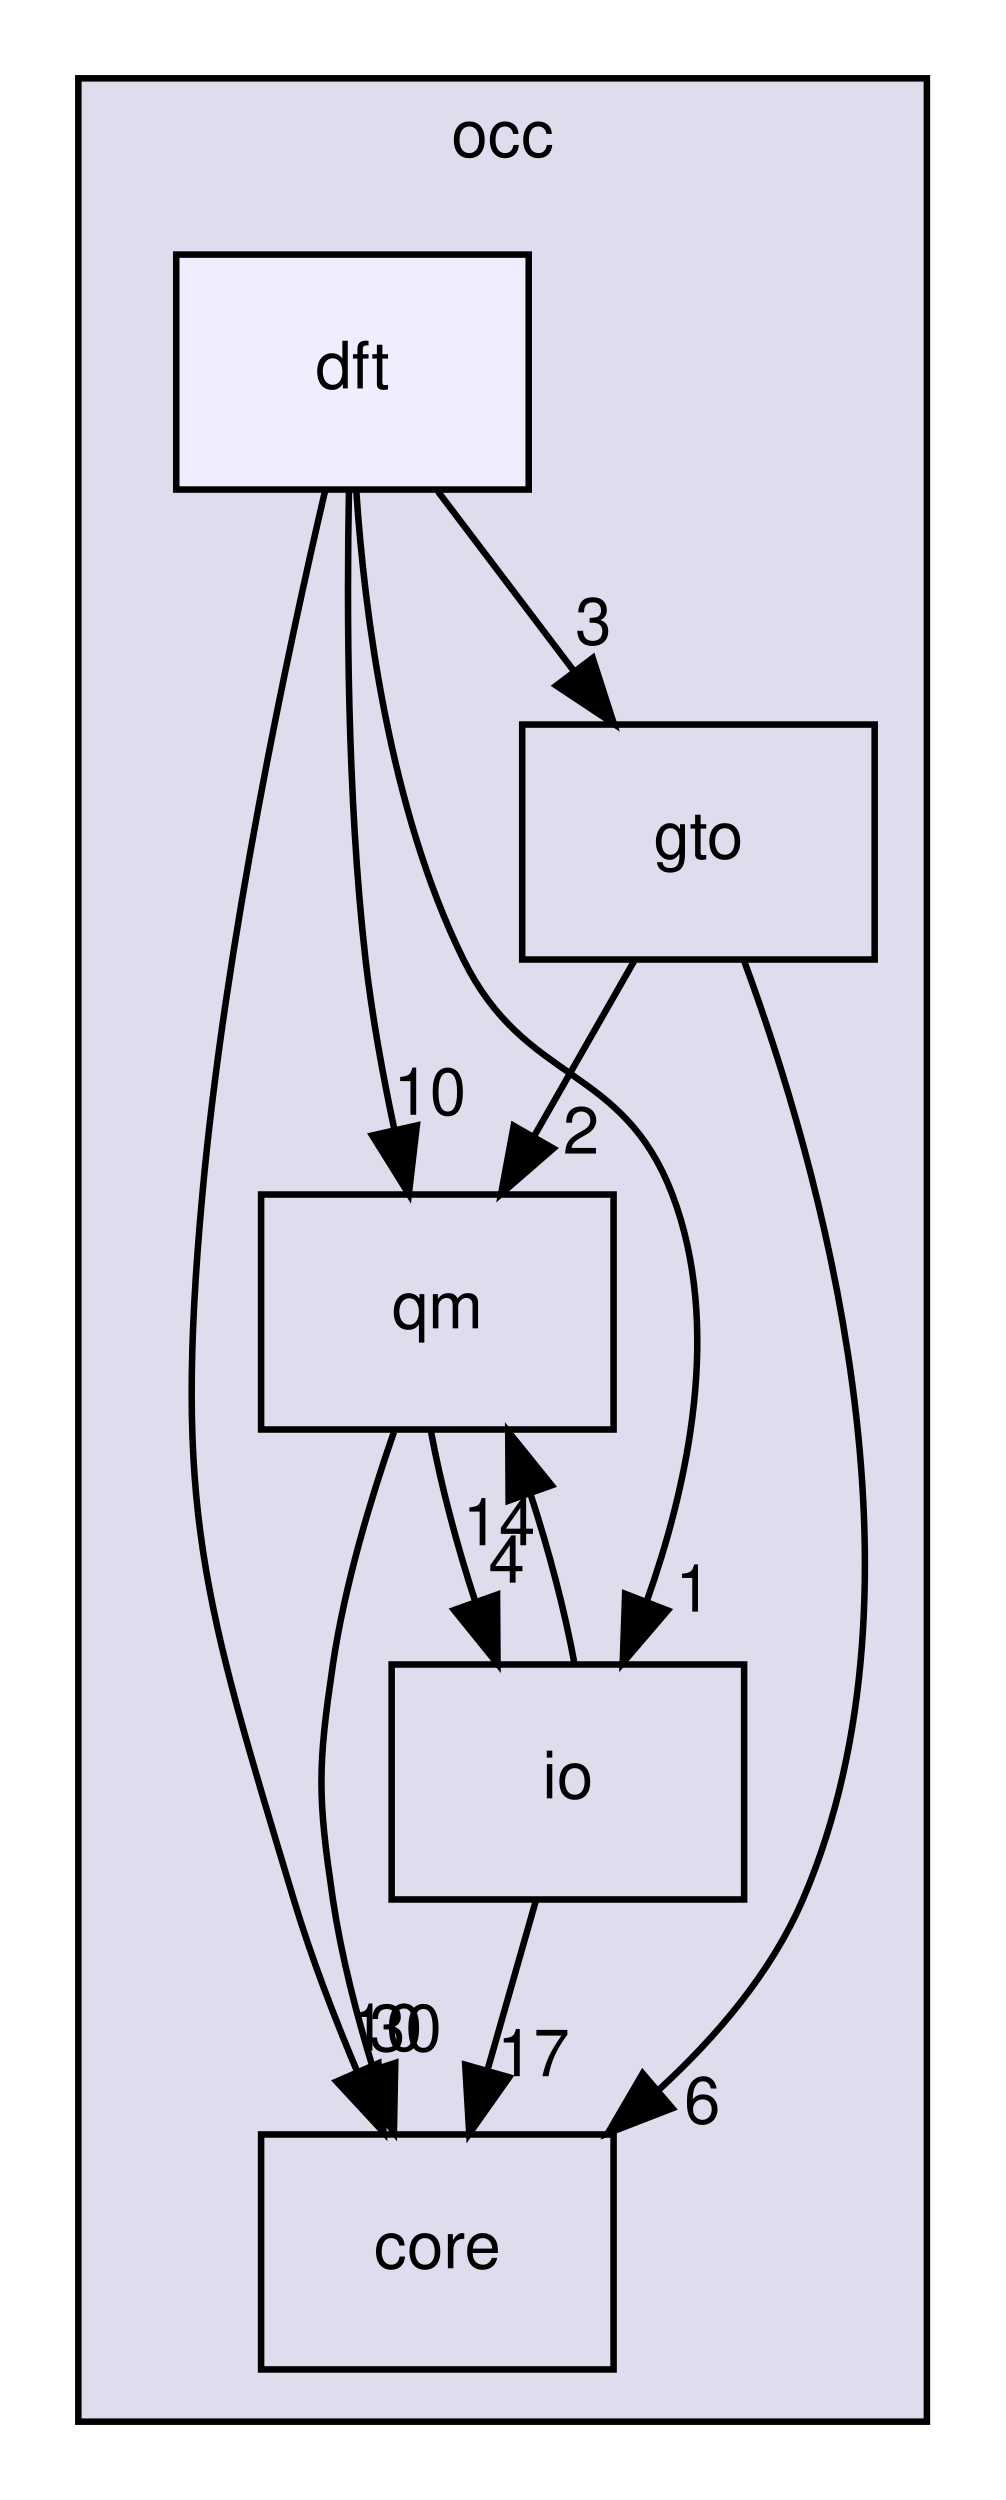
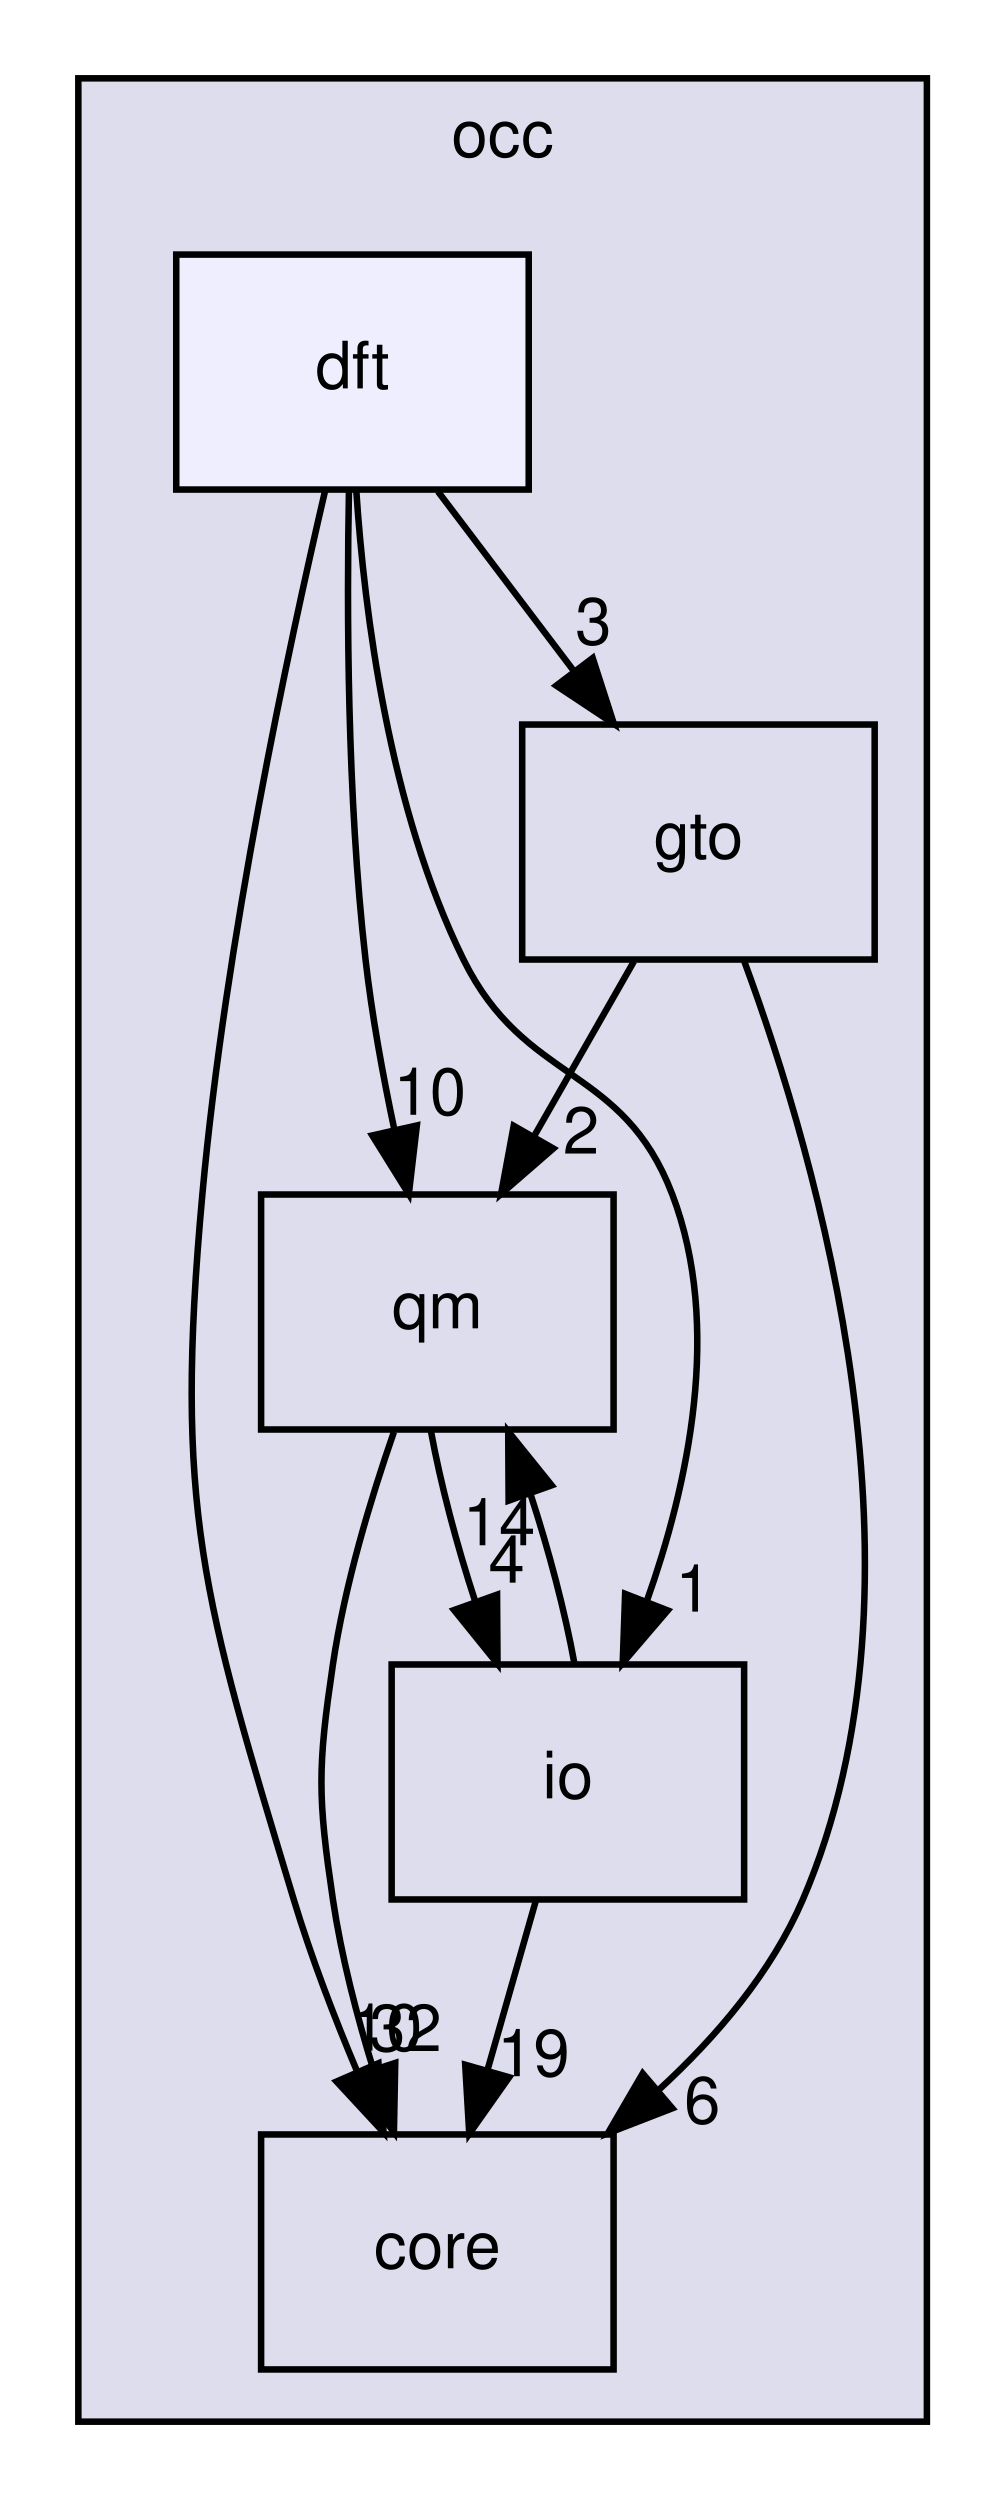
<svg xmlns="http://www.w3.org/2000/svg" xmlns:xlink="http://www.w3.org/1999/xlink" width="154pt" height="383pt" viewBox="0.00 0.00 154.00 383.00">
  <g id="graph0" class="graph" transform="scale(1 1) rotate(0) translate(4 379)">
    <g id="clust1" class="cluster">
      <g id="a_clust1">
        <a xlink:href="dir_8b7861ad11e4db9a5e6a6da237b17e56.html" target="_top" xlink:title="occ">
          <polygon fill="#ddddee" stroke="black" points="8,-8 8,-367 138,-367 138,-8 8,-8" />
          <text text-anchor="middle" x="73" y="-355" font-family="Helvetica,sans-Serif" font-size="10.00">occ</text>
        </a>
      </g>
    </g>
    <g id="node1" class="node">
      <g id="a_node1">
        <a xlink:href="dir_737cf82dfc93877bbe50a83dfe5e1c2d.html" target="_top" xlink:title="qm">
          <polygon fill="none" stroke="black" points="90,-196 36,-196 36,-160 90,-160 90,-196" />
          <text text-anchor="middle" x="63" y="-175.5" font-family="Helvetica,sans-Serif" font-size="10.00">qm</text>
        </a>
      </g>
    </g>
    <g id="node2" class="node">
      <g id="a_node2">
        <a xlink:href="dir_a9a9bd00ca35510371062c24de1517b5.html" target="_top" xlink:title="core">
          <polygon fill="none" stroke="black" points="90,-52 36,-52 36,-16 90,-16 90,-52" />
          <text text-anchor="middle" x="63" y="-31.5" font-family="Helvetica,sans-Serif" font-size="10.00">core</text>
        </a>
      </g>
    </g>
    <g id="edge1" class="edge">
      <path fill="none" stroke="black" d="M56.35,-159.63C52.8,-149.42 48.8,-136.17 47,-124 44.66,-108.17 44.66,-103.83 47,-88 48.28,-79.35 50.67,-70.15 53.22,-61.89" />
      <polygon fill="black" stroke="black" points="56.55,-62.96 56.35,-52.37 49.9,-60.78 56.55,-62.96" />
      <g id="a_edge1-headlabel">
-         <a xlink:href="dir_000004_000003.html" target="_top" xlink:title="30">
-           <text text-anchor="middle" x="58.12" y="-64.77" font-family="Helvetica,sans-Serif" font-size="10.00">30</text>
+         <a xlink:href="dir_000004_000003.html" target="_top" xlink:title="32">
+           <text text-anchor="middle" x="58.12" y="-64.77" font-family="Helvetica,sans-Serif" font-size="10.00">32</text>
        </a>
      </g>
    </g>
    <g id="node4" class="node">
      <g id="a_node4">
        <a xlink:href="dir_eb006ca087d4b4837f6db1ad7c4b10da.html" target="_top" xlink:title="io">
          <polygon fill="none" stroke="black" points="110,-124 56,-124 56,-88 110,-88 110,-124" />
          <text text-anchor="middle" x="83" y="-103.5" font-family="Helvetica,sans-Serif" font-size="10.00">io</text>
        </a>
      </g>
    </g>
    <g id="edge2" class="edge">
      <path fill="none" stroke="black" d="M62.03,-159.7C63.47,-151.81 65.97,-142.3 68.84,-133.55" />
      <polygon fill="black" stroke="black" points="72.15,-134.7 72.22,-124.1 65.56,-132.34 72.15,-134.7" />
      <g id="a_edge2-headlabel">
        <a xlink:href="dir_000004_000011.html" target="_top" xlink:title="4">
          <text text-anchor="middle" x="73.61" y="-136.54" font-family="Helvetica,sans-Serif" font-size="10.00">4</text>
        </a>
      </g>
    </g>
    <g id="node3" class="node">
      <g id="a_node3">
        <a xlink:href="dir_cfc5afc38a17fd298438dc647b813568.html" target="_top" xlink:title="gto">
          <polygon fill="none" stroke="black" points="130,-268 76,-268 76,-232 130,-232 130,-268" />
          <text text-anchor="middle" x="103" y="-247.5" font-family="Helvetica,sans-Serif" font-size="10.00">gto</text>
        </a>
      </g>
    </g>
    <g id="edge3" class="edge">
      <path fill="none" stroke="black" d="M93.11,-231.7C88.51,-223.64 82.94,-213.89 77.85,-204.98" />
      <polygon fill="black" stroke="black" points="80.77,-203.05 72.77,-196.1 74.7,-206.52 80.77,-203.05" />
      <g id="a_edge3-headlabel">
        <a xlink:href="dir_000009_000004.html" target="_top" xlink:title="2">
          <text text-anchor="middle" x="85.02" y="-202.26" font-family="Helvetica,sans-Serif" font-size="10.00">2</text>
        </a>
      </g>
    </g>
    <g id="edge4" class="edge">
      <path fill="none" stroke="black" d="M110.03,-231.71C121.27,-201.28 139.99,-136.76 119,-88 114.21,-76.87 105.81,-66.99 96.95,-58.86" />
      <polygon fill="black" stroke="black" points="99,-56.01 89.12,-52.18 94.46,-61.34 99,-56.01" />
      <g id="a_edge4-headlabel">
        <a xlink:href="dir_000009_000003.html" target="_top" xlink:title="6">
          <text text-anchor="middle" x="103.58" y="-53.69" font-family="Helvetica,sans-Serif" font-size="10.00">6</text>
        </a>
      </g>
    </g>
    <g id="edge5" class="edge">
      <path fill="none" stroke="black" d="M84.01,-124.1C82.59,-131.96 80.1,-141.46 77.23,-150.23" />
      <polygon fill="black" stroke="black" points="73.92,-149.1 73.86,-159.7 80.51,-151.45 73.92,-149.1" />
      <g id="a_edge5-headlabel">
        <a xlink:href="dir_000011_000004.html" target="_top" xlink:title="14">
          <text text-anchor="middle" x="72.45" y="-142.26" font-family="Helvetica,sans-Serif" font-size="10.00">14</text>
        </a>
      </g>
    </g>
    <g id="edge6" class="edge">
      <path fill="none" stroke="black" d="M78.06,-87.7C75.83,-79.9 73.15,-70.51 70.67,-61.83" />
      <polygon fill="black" stroke="black" points="74,-60.76 67.89,-52.1 67.27,-62.68 74,-60.76" />
      <g id="a_edge6-headlabel">
-         <a xlink:href="dir_000011_000003.html" target="_top" xlink:title="17">
-           <text text-anchor="middle" x="77.72" y="-60.93" font-family="Helvetica,sans-Serif" font-size="10.00">17</text>
+         <a xlink:href="dir_000011_000003.html" target="_top" xlink:title="19">
+           <text text-anchor="middle" x="77.72" y="-60.93" font-family="Helvetica,sans-Serif" font-size="10.00">19</text>
        </a>
      </g>
    </g>
    <g id="node5" class="node">
      <g id="a_node5">
        <a xlink:href="dir_7ab1db0ec535273aaa16e13087447790.html" target="_top" xlink:title="dft">
          <polygon fill="#eeeeff" stroke="black" points="77,-340 23,-340 23,-304 77,-304 77,-340" />
          <text text-anchor="middle" x="50" y="-319.5" font-family="Helvetica,sans-Serif" font-size="10.00">dft</text>
        </a>
      </g>
    </g>
    <g id="edge7" class="edge">
      <path fill="none" stroke="black" d="M49.46,-303.88C49.12,-285.91 49.16,-256.88 52,-232 52.97,-223.47 54.65,-214.27 56.41,-205.97" />
      <polygon fill="black" stroke="black" points="59.86,-206.58 58.63,-196.06 53.03,-205.05 59.86,-206.58" />
      <g id="a_edge7-headlabel">
        <a xlink:href="dir_000007_000004.html" target="_top" xlink:title="10">
          <text text-anchor="middle" x="61.85" y="-208.21" font-family="Helvetica,sans-Serif" font-size="10.00">10</text>
        </a>
      </g>
    </g>
    <g id="edge8" class="edge">
      <path fill="none" stroke="black" d="M45.79,-303.75C40.19,-279.76 30.55,-234.89 27,-196 22.6,-147.8 27.03,-134.34 41,-88 43.65,-79.22 47.23,-69.91 50.74,-61.58" />
      <polygon fill="black" stroke="black" points="53.98,-62.91 54.76,-52.34 47.56,-60.11 53.98,-62.91" />
      <g id="a_edge8-headlabel">
        <a xlink:href="dir_000007_000003.html" target="_top" xlink:title="10">
          <text text-anchor="middle" x="55.15" y="-64.84" font-family="Helvetica,sans-Serif" font-size="10.00">10</text>
        </a>
      </g>
    </g>
    <g id="edge9" class="edge">
      <path fill="none" stroke="black" d="M63.1,-303.7C69.39,-295.39 77.05,-285.28 83.96,-276.14" />
      <polygon fill="black" stroke="black" points="86.8,-278.19 90.05,-268.1 81.22,-273.96 86.8,-278.19" />
      <g id="a_edge9-headlabel">
        <a xlink:href="dir_000007_000009.html" target="_top" xlink:title="3">
          <text text-anchor="middle" x="86.9" y="-280.27" font-family="Helvetica,sans-Serif" font-size="10.00">3</text>
        </a>
      </g>
    </g>
    <g id="edge10" class="edge">
      <path fill="none" stroke="black" d="M50.59,-303.75C51.83,-285.16 55.6,-255.14 67,-232 76.46,-212.8 91.39,-216.01 99,-196 106.67,-175.82 101.48,-151.63 95.04,-133.57" />
      <polygon fill="black" stroke="black" points="98.29,-132.28 91.4,-124.23 91.77,-134.82 98.29,-132.28" />
      <g id="a_edge10-headlabel">
        <a xlink:href="dir_000007_000011.html" target="_top" xlink:title="1">
          <text text-anchor="middle" x="102.24" y="-132.1" font-family="Helvetica,sans-Serif" font-size="10.00">1</text>
        </a>
      </g>
    </g>
  </g>
</svg>
